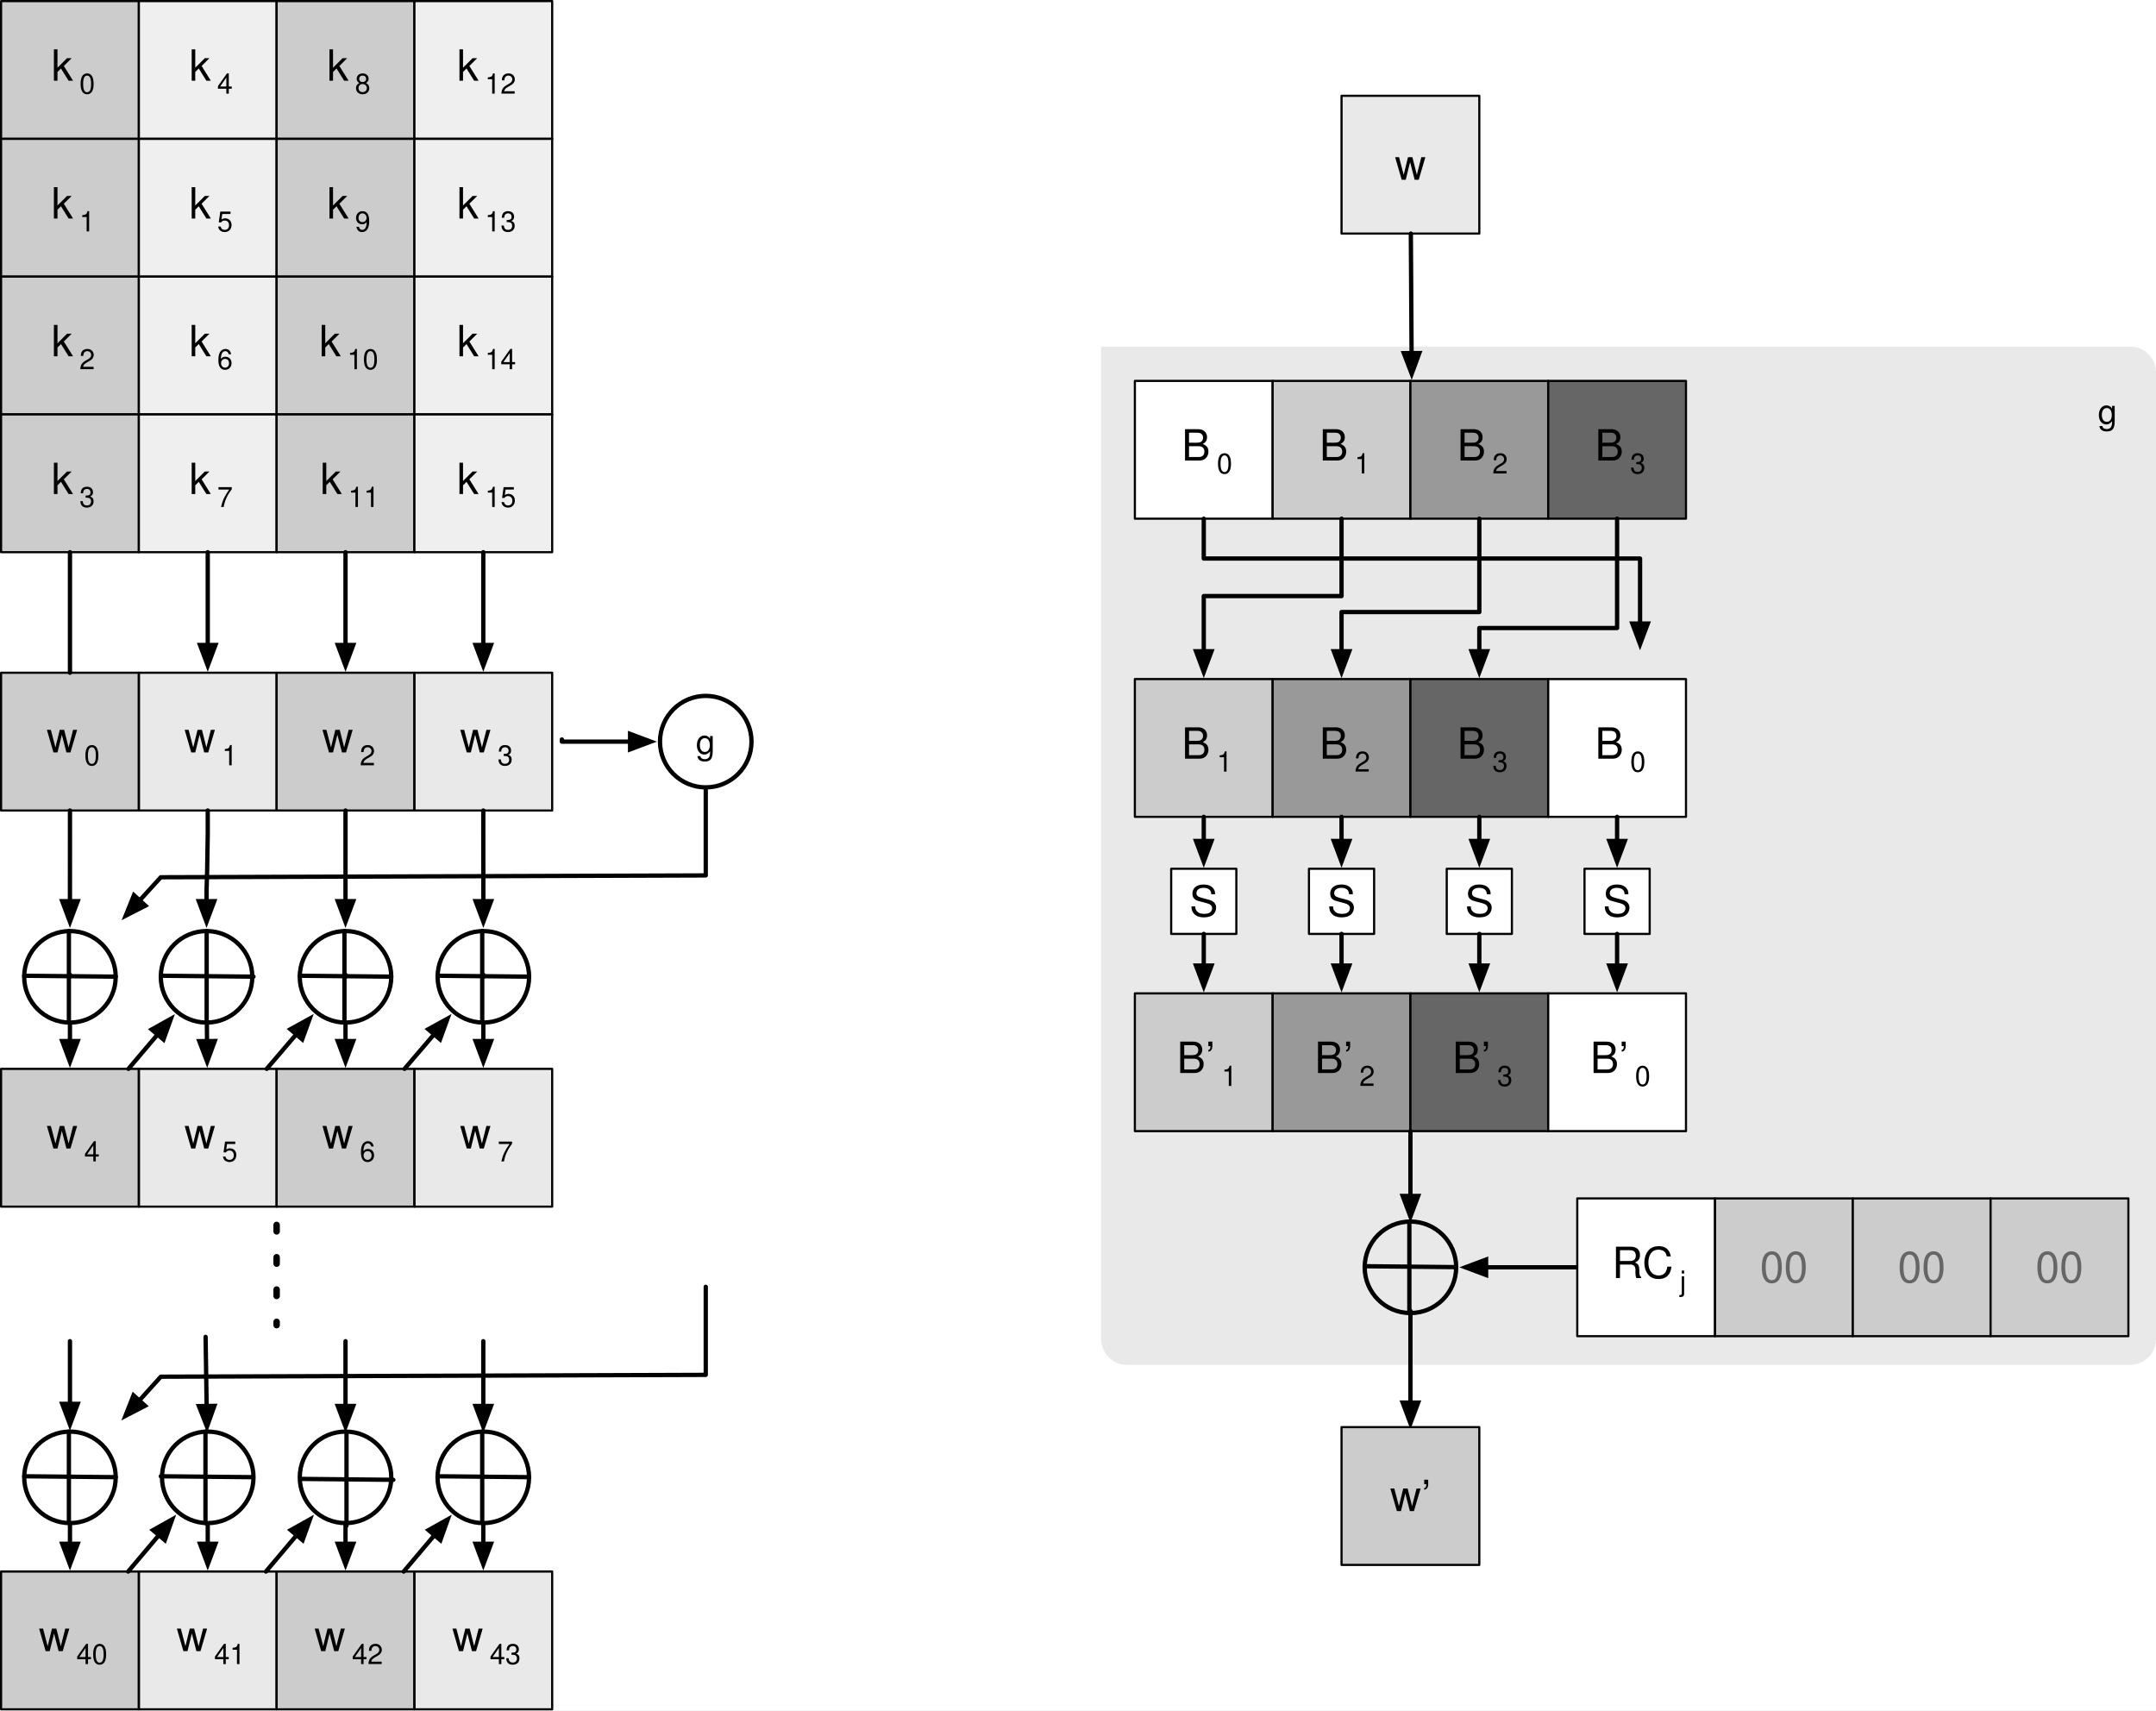
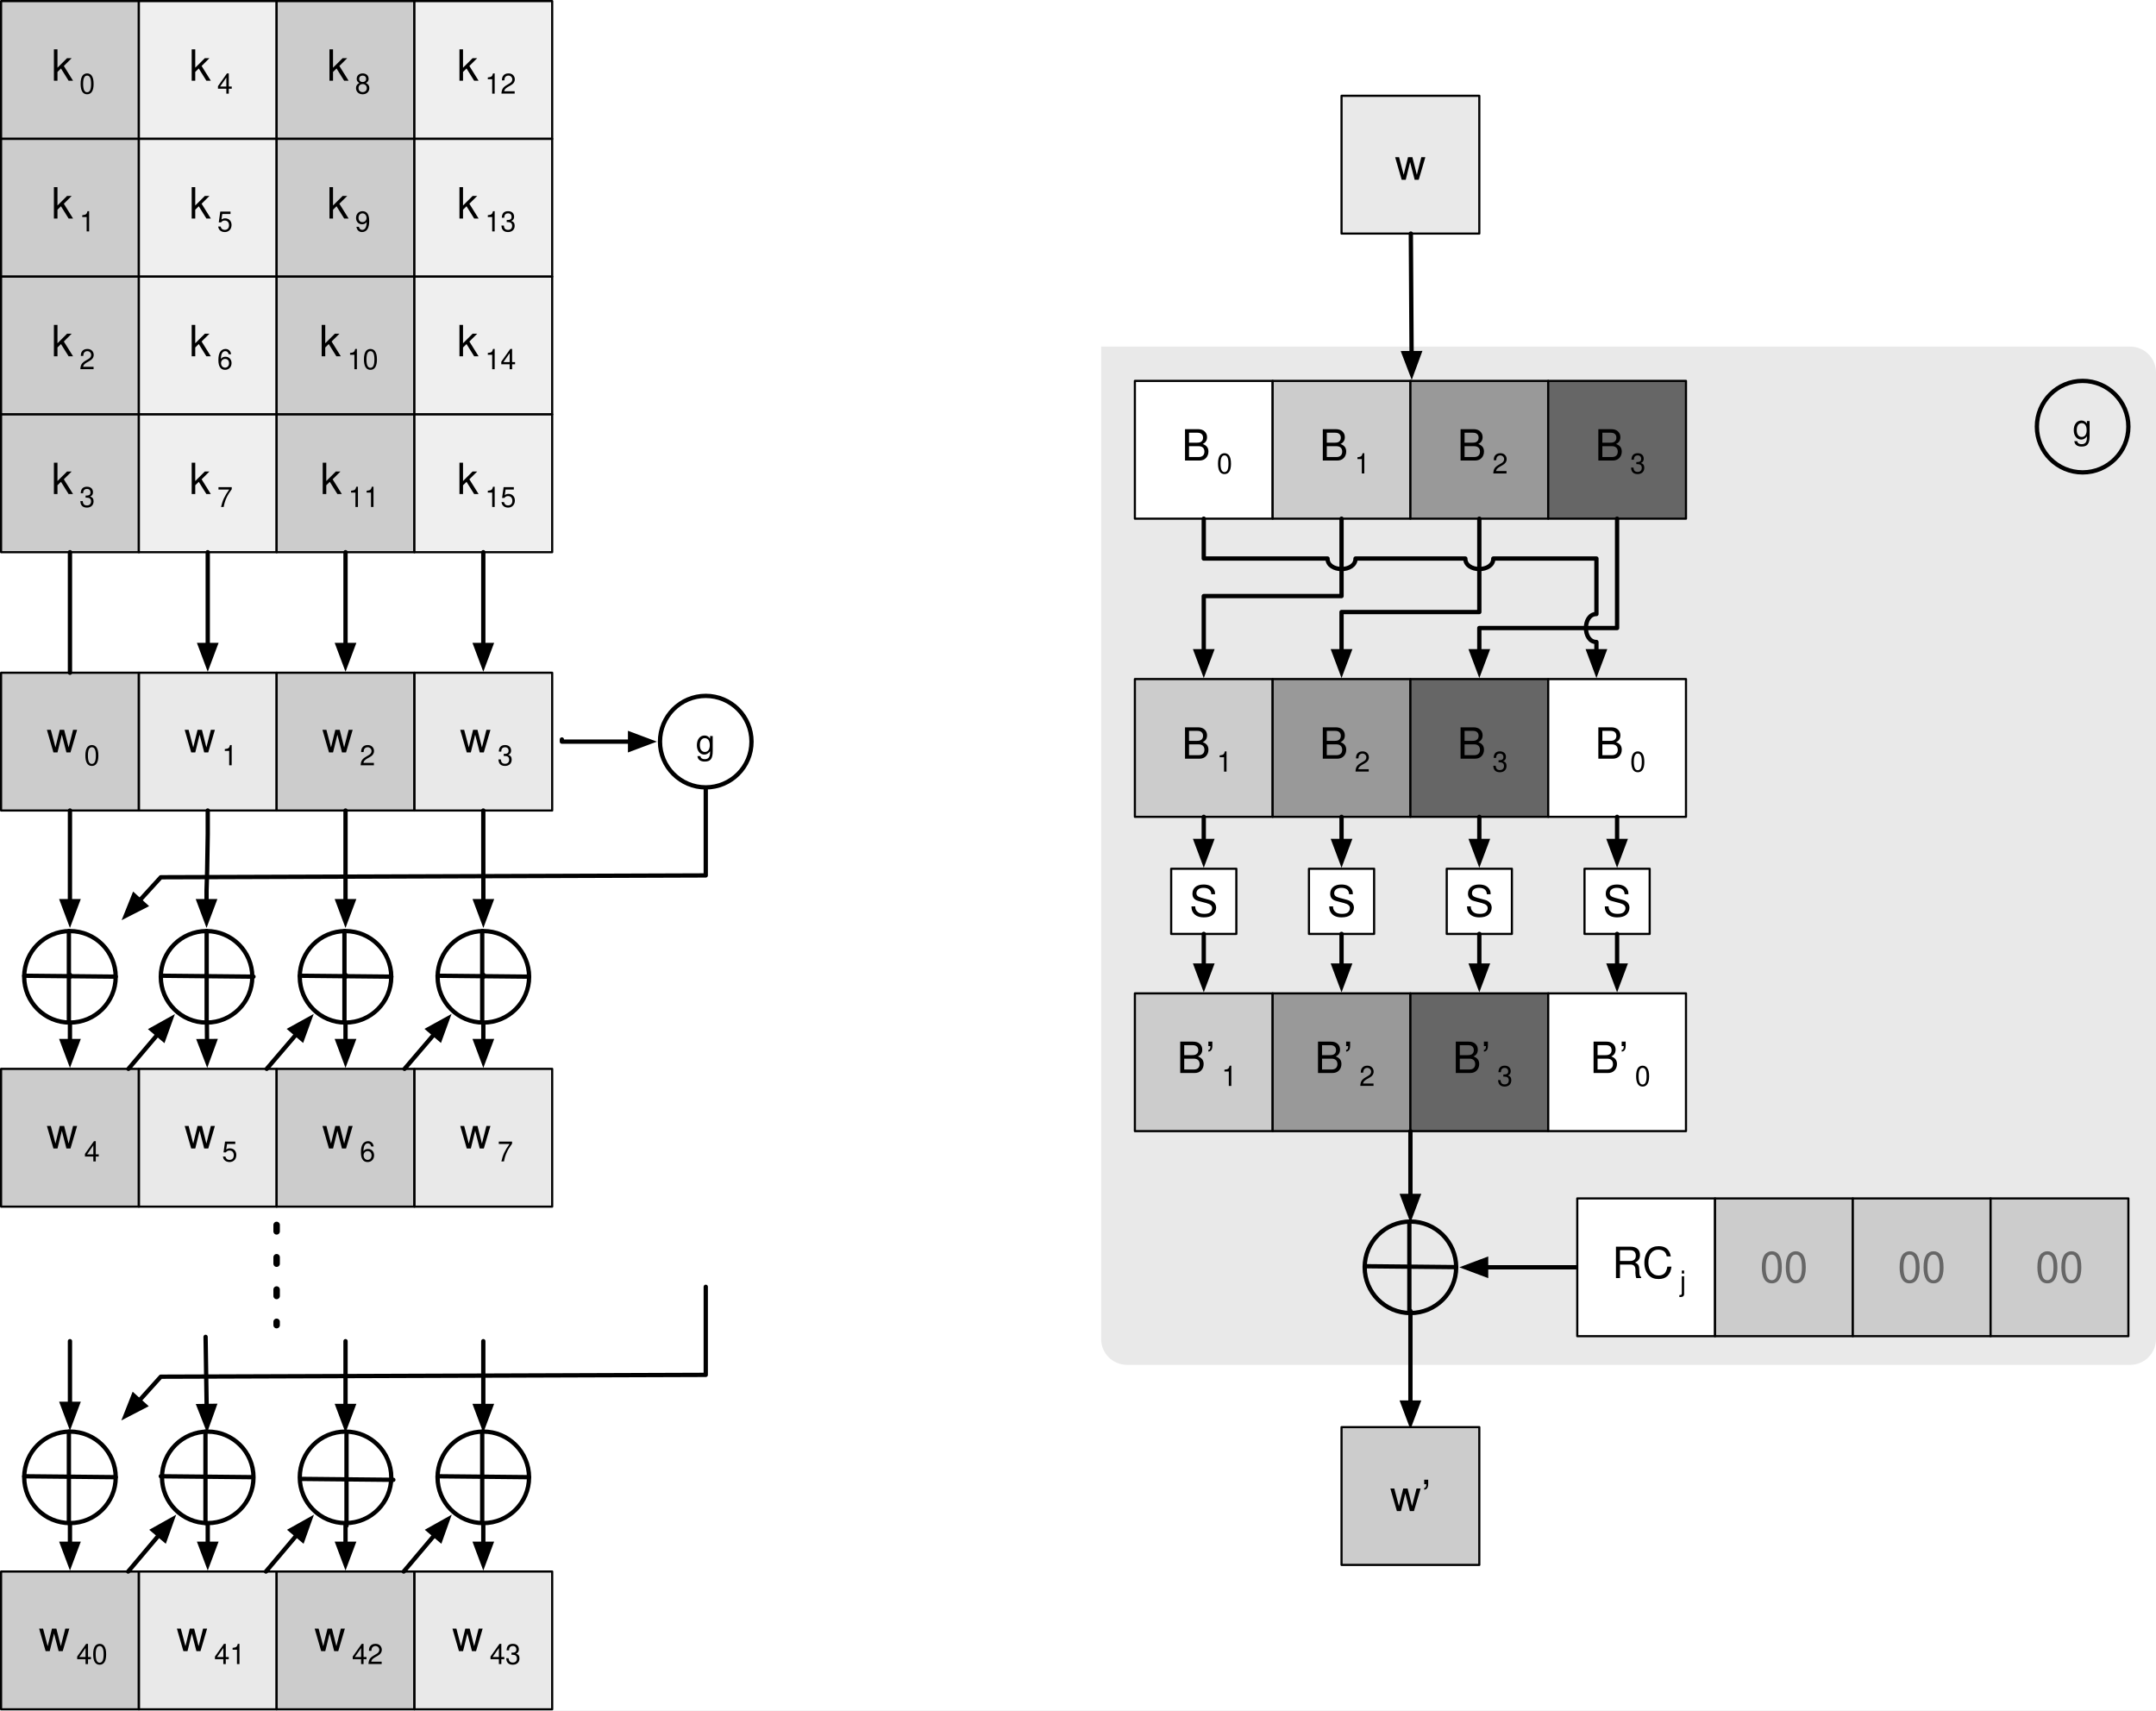
<svg xmlns="http://www.w3.org/2000/svg" version="1.1" viewBox="-22.5 892.5 1001.5 794.5" width="1001.5" height="794.5">
  <defs>
    <marker orient="auto" overflow="visible" markerUnits="strokeWidth" id="FilledArrow_Marker" stroke-linejoin="miter" stroke-miterlimit="10" viewBox="-1 -3 7 6" markerWidth="7" markerHeight="6" color="black">
      <g>
        <path d="M 4.8 0 L 0 -1.8 L 0 1.8 Z" fill="currentColor" stroke="currentColor" stroke-width="1" />
      </g>
    </marker>
  </defs>
  <g id="key_expansion" fill-opacity="1" stroke-opacity="1" fill="none" stroke-dasharray="none" stroke="none">
    <rect fill="white" x="-22.5" y="892.5" width="1001.5" height="794.5" />
    <g id="key_expansion_Layer_1">
      <g id="Graphic_1160">
        <path d="M 489 1053.5 L 967 1053.5 C 973.627 1053.5 979 1058.873 979 1065.5 L 979 1514.5 C 979 1521.127 973.627 1526.5 967 1526.5 L 501 1526.5 C 494.373 1526.5 489 1521.127 489 1514.5 Z" fill="#b4b4b4" fill-opacity=".299" />
      </g>
      <g id="Graphic_808">
        <rect x="-22" y="893" width="64" height="64" fill="#ccc" />
        <rect x="-22" y="893" width="64" height="64" stroke="black" stroke-linecap="round" stroke-linejoin="round" stroke-width="1" />
        <text transform="translate(-17 911)" fill="black">
          <tspan font-family="Helvetica" font-size="20" fill="black" x="18.385" y="19">k</tspan>
          <tspan font-family="Helvetica" font-size="13" fill="black" y="25">0</tspan>
        </text>
      </g>
      <g id="Graphic_881">
        <rect x="42" y="893" width="64" height="64" fill="#efefef" />
        <rect x="42" y="893" width="64" height="64" stroke="black" stroke-linecap="round" stroke-linejoin="round" stroke-width="1" />
        <text transform="translate(47 911)" fill="black">
          <tspan font-family="Helvetica" font-size="20" fill="black" x="18.385" y="19">k</tspan>
          <tspan font-family="Helvetica" font-size="13" fill="black" y="25">4</tspan>
        </text>
      </g>
      <g id="Graphic_882">
        <rect x="106" y="893" width="64" height="64" fill="#ccc" />
        <rect x="106" y="893" width="64" height="64" stroke="black" stroke-linecap="round" stroke-linejoin="round" stroke-width="1" />
        <text transform="translate(111 911)" fill="black">
          <tspan font-family="Helvetica" font-size="20" fill="black" x="18.385" y="19">k</tspan>
          <tspan font-family="Helvetica" font-size="13" fill="black" y="25">8</tspan>
        </text>
      </g>
      <g id="Graphic_883">
        <rect x="170" y="893" width="64" height="64" fill="#efefef" />
        <rect x="170" y="893" width="64" height="64" stroke="black" stroke-linecap="round" stroke-linejoin="round" stroke-width="1" />
        <text transform="translate(175 911)" fill="black">
          <tspan font-family="Helvetica" font-size="20" fill="black" x="14.77" y="19">k</tspan>
          <tspan font-family="Helvetica" font-size="13" fill="black" y="25">12</tspan>
        </text>
      </g>
      <g id="Graphic_887">
        <rect x="-22" y="957" width="64" height="64" fill="#ccc" />
        <rect x="-22" y="957" width="64" height="64" stroke="black" stroke-linecap="round" stroke-linejoin="round" stroke-width="1" />
        <text transform="translate(-17 975)" fill="black">
          <tspan font-family="Helvetica" font-size="20" fill="black" x="18.385" y="19">k</tspan>
          <tspan font-family="Helvetica" font-size="13" fill="black" y="25">1</tspan>
        </text>
      </g>
      <g id="Graphic_886">
        <rect x="42" y="957" width="64" height="64" fill="#efefef" />
        <rect x="42" y="957" width="64" height="64" stroke="black" stroke-linecap="round" stroke-linejoin="round" stroke-width="1" />
        <text transform="translate(47 975)" fill="black">
          <tspan font-family="Helvetica" font-size="20" fill="black" x="18.385" y="19">k</tspan>
          <tspan font-family="Helvetica" font-size="13" fill="black" y="25">5</tspan>
        </text>
      </g>
      <g id="Graphic_885">
        <rect x="106" y="957" width="64" height="64" fill="#ccc" />
        <rect x="106" y="957" width="64" height="64" stroke="black" stroke-linecap="round" stroke-linejoin="round" stroke-width="1" />
        <text transform="translate(111 975)" fill="black">
          <tspan font-family="Helvetica" font-size="20" fill="black" x="18.385" y="19">k</tspan>
          <tspan font-family="Helvetica" font-size="13" fill="black" y="25">9</tspan>
        </text>
      </g>
      <g id="Graphic_884">
        <rect x="170" y="957" width="64" height="64" fill="#efefef" />
        <rect x="170" y="957" width="64" height="64" stroke="black" stroke-linecap="round" stroke-linejoin="round" stroke-width="1" />
        <text transform="translate(175 975)" fill="black">
          <tspan font-family="Helvetica" font-size="20" fill="black" x="14.77" y="19">k</tspan>
          <tspan font-family="Helvetica" font-size="13" fill="black" y="25">13</tspan>
        </text>
      </g>
      <g id="Graphic_891">
        <rect x="-22" y="1021" width="64" height="64" fill="#ccc" />
        <rect x="-22" y="1021" width="64" height="64" stroke="black" stroke-linecap="round" stroke-linejoin="round" stroke-width="1" />
        <text transform="translate(-17 1039)" fill="black">
          <tspan font-family="Helvetica" font-size="20" fill="black" x="18.385" y="19">k</tspan>
          <tspan font-family="Helvetica" font-size="13" fill="black" y="25">2</tspan>
        </text>
      </g>
      <g id="Graphic_890">
        <rect x="42" y="1021" width="64" height="64" fill="#efefef" />
        <rect x="42" y="1021" width="64" height="64" stroke="black" stroke-linecap="round" stroke-linejoin="round" stroke-width="1" />
        <text transform="translate(47 1039)" fill="black">
          <tspan font-family="Helvetica" font-size="20" fill="black" x="18.385" y="19">k</tspan>
          <tspan font-family="Helvetica" font-size="13" fill="black" y="25">6</tspan>
        </text>
      </g>
      <g id="Graphic_889">
        <rect x="106" y="1021" width="64" height="64" fill="#ccc" />
        <rect x="106" y="1021" width="64" height="64" stroke="black" stroke-linecap="round" stroke-linejoin="round" stroke-width="1" />
        <text transform="translate(111 1039)" fill="black">
          <tspan font-family="Helvetica" font-size="20" fill="black" x="14.77" y="19">k</tspan>
          <tspan font-family="Helvetica" font-size="13" fill="black" y="25">10</tspan>
        </text>
      </g>
      <g id="Graphic_888">
        <rect x="170" y="1021" width="64" height="64" fill="#efefef" />
        <rect x="170" y="1021" width="64" height="64" stroke="black" stroke-linecap="round" stroke-linejoin="round" stroke-width="1" />
        <text transform="translate(175 1039)" fill="black">
          <tspan font-family="Helvetica" font-size="20" fill="black" x="14.77" y="19">k</tspan>
          <tspan font-family="Helvetica" font-size="13" fill="black" y="25">14</tspan>
        </text>
      </g>
      <g id="Graphic_895">
        <rect x="-22" y="1085" width="64" height="64" fill="#ccc" />
        <rect x="-22" y="1085" width="64" height="64" stroke="black" stroke-linecap="round" stroke-linejoin="round" stroke-width="1" />
        <text transform="translate(-17 1103)" fill="black">
          <tspan font-family="Helvetica" font-size="20" fill="black" x="18.385" y="19">k</tspan>
          <tspan font-family="Helvetica" font-size="13" fill="black" y="25">3</tspan>
        </text>
      </g>
      <g id="Graphic_894">
        <rect x="42" y="1085" width="64" height="64" fill="#efefef" />
        <rect x="42" y="1085" width="64" height="64" stroke="black" stroke-linecap="round" stroke-linejoin="round" stroke-width="1" />
        <text transform="translate(47 1103)" fill="black">
          <tspan font-family="Helvetica" font-size="20" fill="black" x="18.385" y="19">k</tspan>
          <tspan font-family="Helvetica" font-size="13" fill="black" y="25">7</tspan>
        </text>
      </g>
      <g id="Graphic_893">
        <rect x="106" y="1085" width="64" height="64" fill="#ccc" />
        <rect x="106" y="1085" width="64" height="64" stroke="black" stroke-linecap="round" stroke-linejoin="round" stroke-width="1" />
        <text transform="translate(111 1103)" fill="black">
          <tspan font-family="Helvetica" font-size="20" fill="black" x="15.249" y="19">k</tspan>
          <tspan font-family="Helvetica" font-size="13" fill="black" y="25">11</tspan>
        </text>
      </g>
      <g id="Graphic_892">
        <rect x="170" y="1085" width="64" height="64" fill="#efefef" />
        <rect x="170" y="1085" width="64" height="64" stroke="black" stroke-linecap="round" stroke-linejoin="round" stroke-width="1" />
        <text transform="translate(175 1103)" fill="black">
          <tspan font-family="Helvetica" font-size="20" fill="black" x="14.77" y="19">k</tspan>
          <tspan font-family="Helvetica" font-size="13" fill="black" y="25">15</tspan>
        </text>
      </g>
      <g id="Graphic_1001">
        <rect x="-22" y="1205" width="64" height="64" fill="#ccc" />
        <rect x="-22" y="1205" width="64" height="64" stroke="black" stroke-linecap="round" stroke-linejoin="round" stroke-width="1" />
        <text transform="translate(-17 1223)" fill="black">
          <tspan font-family="Helvetica" font-size="20" fill="black" x="16.163" y="19">w</tspan>
          <tspan font-family="Helvetica" font-size="13" fill="black" y="25">0</tspan>
        </text>
      </g>
      <g id="Graphic_1000">
        <rect x="42" y="1205" width="64" height="64" fill="#b4b4b4" fill-opacity=".299" />
        <rect x="42" y="1205" width="64" height="64" stroke="black" stroke-linecap="round" stroke-linejoin="round" stroke-width="1" />
        <text transform="translate(47 1223)" fill="black">
          <tspan font-family="Helvetica" font-size="20" fill="black" x="16.163" y="19">w</tspan>
          <tspan font-family="Helvetica" font-size="13" fill="black" y="25">1</tspan>
        </text>
      </g>
      <g id="Graphic_999">
        <rect x="106" y="1205" width="64" height="64" fill="#ccc" />
        <rect x="106" y="1205" width="64" height="64" stroke="black" stroke-linecap="round" stroke-linejoin="round" stroke-width="1" />
        <text transform="translate(111 1223)" fill="black">
          <tspan font-family="Helvetica" font-size="20" fill="black" x="16.163" y="19">w</tspan>
          <tspan font-family="Helvetica" font-size="13" fill="black" y="25">2</tspan>
        </text>
      </g>
      <g id="Graphic_998">
        <rect x="170" y="1205" width="64" height="64" fill="#b4b4b4" fill-opacity=".299" />
        <rect x="170" y="1205" width="64" height="64" stroke="black" stroke-linecap="round" stroke-linejoin="round" stroke-width="1" />
        <text transform="translate(175 1223)" fill="black">
          <tspan font-family="Helvetica" font-size="20" fill="black" x="16.163" y="19">w</tspan>
          <tspan font-family="Helvetica" font-size="13" fill="black" y="25">3</tspan>
        </text>
      </g>
      <g id="Graphic_1005">
        <rect x="-22" y="1389" width="64" height="64" fill="#ccc" />
        <rect x="-22" y="1389" width="64" height="64" stroke="black" stroke-linecap="round" stroke-linejoin="round" stroke-width="1" />
        <text transform="translate(-17 1407)" fill="black">
          <tspan font-family="Helvetica" font-size="20" fill="black" x="16.163" y="19">w</tspan>
          <tspan font-family="Helvetica" font-size="13" fill="black" y="25">4</tspan>
        </text>
      </g>
      <g id="Graphic_1004">
        <rect x="42" y="1389" width="64" height="64" fill="#b4b4b4" fill-opacity=".299" />
        <rect x="42" y="1389" width="64" height="64" stroke="black" stroke-linecap="round" stroke-linejoin="round" stroke-width="1" />
        <text transform="translate(47 1407)" fill="black">
          <tspan font-family="Helvetica" font-size="20" fill="black" x="16.163" y="19">w</tspan>
          <tspan font-family="Helvetica" font-size="13" fill="black" y="25">5</tspan>
        </text>
      </g>
      <g id="Graphic_1003">
        <rect x="106" y="1389" width="64" height="64" fill="#ccc" />
        <rect x="106" y="1389" width="64" height="64" stroke="black" stroke-linecap="round" stroke-linejoin="round" stroke-width="1" />
        <text transform="translate(111 1407)" fill="black">
          <tspan font-family="Helvetica" font-size="20" fill="black" x="16.163" y="19">w</tspan>
          <tspan font-family="Helvetica" font-size="13" fill="black" y="25">6</tspan>
        </text>
      </g>
      <g id="Graphic_1002">
        <rect x="170" y="1389" width="64" height="64" fill="#b4b4b4" fill-opacity=".299" />
        <rect x="170" y="1389" width="64" height="64" stroke="black" stroke-linecap="round" stroke-linejoin="round" stroke-width="1" />
        <text transform="translate(175 1407)" fill="black">
          <tspan font-family="Helvetica" font-size="20" fill="black" x="16.163" y="19">w</tspan>
          <tspan font-family="Helvetica" font-size="13" fill="black" y="25">7</tspan>
        </text>
      </g>
      <g id="Graphic_1009">
        <rect x="-22" y="1622.5" width="64" height="64" fill="#ccc" />
        <rect x="-22" y="1622.5" width="64" height="64" stroke="black" stroke-linecap="round" stroke-linejoin="round" stroke-width="1" />
        <text transform="translate(-17 1640.5)" fill="black">
          <tspan font-family="Helvetica" font-size="20" fill="black" x="12.548" y="19">w</tspan>
          <tspan font-family="Helvetica" font-size="13" fill="black" y="25">40</tspan>
        </text>
      </g>
      <g id="Graphic_1008">
        <rect x="42" y="1622.5" width="64" height="64" fill="#b4b4b4" fill-opacity=".299" />
        <rect x="42" y="1622.5" width="64" height="64" stroke="black" stroke-linecap="round" stroke-linejoin="round" stroke-width="1" />
        <text transform="translate(47 1640.5)" fill="black">
          <tspan font-family="Helvetica" font-size="20" fill="black" x="12.548" y="19">w</tspan>
          <tspan font-family="Helvetica" font-size="13" fill="black" y="25">41</tspan>
        </text>
      </g>
      <g id="Graphic_1007">
        <rect x="106" y="1622.5" width="64" height="64" fill="#ccc" />
        <rect x="106" y="1622.5" width="64" height="64" stroke="black" stroke-linecap="round" stroke-linejoin="round" stroke-width="1" />
        <text transform="translate(111 1640.5)" fill="black">
          <tspan font-family="Helvetica" font-size="20" fill="black" x="12.548" y="19">w</tspan>
          <tspan font-family="Helvetica" font-size="13" fill="black" y="25">42</tspan>
        </text>
      </g>
      <g id="Graphic_1006">
        <rect x="170" y="1622.5" width="64" height="64" fill="#b4b4b4" fill-opacity=".299" />
        <rect x="170" y="1622.5" width="64" height="64" stroke="black" stroke-linecap="round" stroke-linejoin="round" stroke-width="1" />
        <text transform="translate(175 1640.5)" fill="black">
          <tspan font-family="Helvetica" font-size="20" fill="black" x="12.548" y="19">w</tspan>
          <tspan font-family="Helvetica" font-size="13" fill="black" y="25">43</tspan>
        </text>
      </g>
      <g id="Graphic_1010">
        <circle cx="9.989" cy="1346.25" r="21.25" stroke="black" stroke-linecap="round" stroke-linejoin="round" stroke-width="2" />
      </g>
      <g id="Line_1015">
        <path d="M 9.989 1346.25 L 9.989 1345.3 L 9.989 1346.25" stroke="black" stroke-linecap="round" stroke-linejoin="round" stroke-width="2" />
      </g>
      <g id="Graphic_1018">
        <circle cx="73.443" cy="1346.25" r="21.25" stroke="black" stroke-linecap="round" stroke-linejoin="round" stroke-width="2" />
      </g>
      <g id="Line_1016">
        <path d="M 73.443 1346.25 L 73.443 1345.3 L 73.443 1346.25" stroke="black" stroke-linecap="round" stroke-linejoin="round" stroke-width="2" />
      </g>
      <g id="Graphic_1021">
        <circle cx="137.994" cy="1346.25" r="21.25" stroke="black" stroke-linecap="round" stroke-linejoin="round" stroke-width="2" />
      </g>
      <g id="Line_1019">
        <path d="M 137.994 1346.25 L 137.994 1345.3 L 137.994 1346.25" stroke="black" stroke-linecap="round" stroke-linejoin="round" stroke-width="2" />
      </g>
      <g id="Graphic_1024">
        <circle cx="202.027" cy="1346.25" r="21.25" stroke="black" stroke-linecap="round" stroke-linejoin="round" stroke-width="2" />
      </g>
      <g id="Line_1022">
        <path d="M 202.027 1346.25 L 202.027 1345.3 L 202.027 1346.25" stroke="black" stroke-linecap="round" stroke-linejoin="round" stroke-width="2" />
      </g>
      <g id="Graphic_1036">
        <circle cx="10" cy="1578.75" r="21.25" stroke="black" stroke-linecap="round" stroke-linejoin="round" stroke-width="2" />
      </g>
      <g id="Graphic_1041">
        <circle cx="305.335" cy="1237" r="21.25" stroke="black" stroke-linecap="round" stroke-linejoin="round" stroke-width="2" />
        <text transform="translate(293.3347 1227.776)" fill="black">
          <tspan font-family="Helvetica Neue" font-size="16" fill="black" x="7.408" y="15">g</tspan>
        </text>
      </g>
      <g id="Line_1042">
        <line x1="10" y1="1149" x2="10" y2="1205" stroke="black" stroke-linecap="round" stroke-linejoin="round" stroke-width="2" />
      </g>
      <g id="Line_1043">
        <line x1="74" y1="1149" x2="74" y2="1192.1" marker-end="url(#FilledArrow_Marker)" stroke="black" stroke-linecap="round" stroke-linejoin="round" stroke-width="2" />
      </g>
      <g id="Line_1044">
        <line x1="138" y1="1149" x2="138" y2="1192.1" marker-end="url(#FilledArrow_Marker)" stroke="black" stroke-linecap="round" stroke-linejoin="round" stroke-width="2" />
      </g>
      <g id="Line_1045">
        <line x1="202" y1="1149" x2="202" y2="1192.1" marker-end="url(#FilledArrow_Marker)" stroke="black" stroke-linecap="round" stroke-linejoin="round" stroke-width="2" />
      </g>
      <g id="Line_1046">
        <path d="M 238.5 1236 L 238.5 1237 L 270.185 1237" marker-end="url(#FilledArrow_Marker)" stroke="black" stroke-linecap="round" stroke-linejoin="round" stroke-width="2" />
      </g>
      <g id="Line_1047">
        <path d="M 305.335 1259.25 L 305.335 1299.152 L 208.517 1299.477 L 144.496 1299.691 L 80.132 1299.907 L 52.2 1300 L 42.38 1310.759" marker-end="url(#FilledArrow_Marker)" stroke="black" stroke-linecap="round" stroke-linejoin="round" stroke-width="2" />
      </g>
      <g id="Line_1048">
        <path d="M 10 1269 L 10 1280 L 9.994 1297 L 9.989 1306.1 L 9.989 1311.1" marker-end="url(#FilledArrow_Marker)" stroke="black" stroke-linecap="round" stroke-linejoin="round" stroke-width="2" />
      </g>
      <g id="Line_1049">
        <path d="M 74 1269 L 74 1280 L 73.722 1297 L 73.443 1306.1 L 73.443 1311.1" marker-end="url(#FilledArrow_Marker)" stroke="black" stroke-linecap="round" stroke-linejoin="round" stroke-width="2" />
      </g>
      <g id="Line_1050">
        <path d="M 138 1269 L 138 1280 L 137.997 1297 L 137.994 1306.1 L 137.994 1311.1" marker-end="url(#FilledArrow_Marker)" stroke="black" stroke-linecap="round" stroke-linejoin="round" stroke-width="2" />
      </g>
      <g id="Line_1051">
        <path d="M 202 1269 L 202 1280 L 202.013 1297 L 202.027 1306.1 L 202.027 1311.1" marker-end="url(#FilledArrow_Marker)" stroke="black" stroke-linecap="round" stroke-linejoin="round" stroke-width="2" />
      </g>
      <g id="Line_1052">
        <line x1="9.992" y1="1368.5" x2="9.993" y2="1376.1" marker-end="url(#FilledArrow_Marker)" stroke="black" stroke-linecap="round" stroke-linejoin="round" stroke-width="2" />
      </g>
      <g id="Line_1053">
        <line x1="73.609" y1="1368.499" x2="73.666" y2="1376.1" marker-end="url(#FilledArrow_Marker)" stroke="black" stroke-linecap="round" stroke-linejoin="round" stroke-width="2" />
      </g>
      <g id="Line_1054">
        <line x1="137.996" y1="1368.5" x2="137.996" y2="1376.1" marker-end="url(#FilledArrow_Marker)" stroke="black" stroke-linecap="round" stroke-linejoin="round" stroke-width="2" />
      </g>
      <g id="Line_1055">
        <line x1="202.019" y1="1368.5" x2="202.016" y2="1376.1" marker-end="url(#FilledArrow_Marker)" stroke="black" stroke-linecap="round" stroke-linejoin="round" stroke-width="2" />
      </g>
      <g id="Line_1057">
        <line x1="37.16" y1="1389" x2="50.697" y2="1373.05" marker-end="url(#FilledArrow_Marker)" stroke="black" stroke-linecap="round" stroke-linejoin="round" stroke-width="2" />
      </g>
      <g id="Line_1059">
        <line x1="101.395" y1="1389" x2="115.134" y2="1372.952" marker-end="url(#FilledArrow_Marker)" stroke="black" stroke-linecap="round" stroke-linejoin="round" stroke-width="2" />
      </g>
      <g id="Line_1060">
        <line x1="165.409" y1="1389" x2="179.16" y2="1372.947" marker-end="url(#FilledArrow_Marker)" stroke="black" stroke-linecap="round" stroke-linejoin="round" stroke-width="2" />
      </g>
      <g id="Graphic_1062">
        <circle cx="74" cy="1578.75" r="21.25" stroke="black" stroke-linecap="round" stroke-linejoin="round" stroke-width="2" />
      </g>
      <g id="Graphic_1063">
        <circle cx="138" cy="1578.75" r="21.25" stroke="black" stroke-linecap="round" stroke-linejoin="round" stroke-width="2" />
      </g>
      <g id="Graphic_1064">
        <circle cx="202" cy="1578.75" r="21.25" stroke="black" stroke-linecap="round" stroke-linejoin="round" stroke-width="2" />
      </g>
      <g id="Line_1065">
        <line x1="10" y1="1601" x2="10" y2="1609.6" marker-end="url(#FilledArrow_Marker)" stroke="black" stroke-linecap="round" stroke-linejoin="round" stroke-width="2" />
      </g>
      <g id="Line_1066">
        <line x1="74" y1="1601" x2="74" y2="1609.6" marker-end="url(#FilledArrow_Marker)" stroke="black" stroke-linecap="round" stroke-linejoin="round" stroke-width="2" />
      </g>
      <g id="Line_1067">
        <line x1="138" y1="1601" x2="138" y2="1609.6" marker-end="url(#FilledArrow_Marker)" stroke="black" stroke-linecap="round" stroke-linejoin="round" stroke-width="2" />
      </g>
      <g id="Line_1068">
        <line x1="202" y1="1601" x2="202" y2="1609.6" marker-end="url(#FilledArrow_Marker)" stroke="black" stroke-linecap="round" stroke-linejoin="round" stroke-width="2" />
      </g>
      <g id="Line_1069">
        <line x1="37.036" y1="1622.5" x2="51.314" y2="1605.601" marker-end="url(#FilledArrow_Marker)" stroke="black" stroke-linecap="round" stroke-linejoin="round" stroke-width="2" />
      </g>
      <g id="Line_1070">
        <line x1="101.036" y1="1622.5" x2="115.314" y2="1605.601" marker-end="url(#FilledArrow_Marker)" stroke="black" stroke-linecap="round" stroke-linejoin="round" stroke-width="2" />
      </g>
      <g id="Line_1071">
        <line x1="165.036" y1="1622.5" x2="179.314" y2="1605.601" marker-end="url(#FilledArrow_Marker)" stroke="black" stroke-linecap="round" stroke-linejoin="round" stroke-width="2" />
      </g>
      <g id="Line_1075">
        <line x1="180.75" y1="1578.25" x2="223.25" y2="1578.671" stroke="black" stroke-linecap="round" stroke-linejoin="round" stroke-width="2" />
      </g>
      <g id="Line_1076">
        <line x1="201.5" y1="1557.5" x2="201.5" y2="1600" stroke="black" stroke-linecap="round" stroke-linejoin="round" stroke-width="2" />
      </g>
      <g id="Group_1078">
        <g id="Line_1080">
          <line x1="52.193" y1="1578.25" x2="94.693" y2="1578.671" stroke="black" stroke-linecap="round" stroke-linejoin="round" stroke-width="2" />
        </g>
        <g id="Line_1079">
          <line x1="72.943" y1="1557.5" x2="72.943" y2="1600" stroke="black" stroke-linecap="round" stroke-linejoin="round" stroke-width="2" />
        </g>
      </g>
      <g id="Group_1081">
        <g id="Line_1083">
          <line x1="117.71" y1="1579.481" x2="160.21" y2="1579.902" stroke="black" stroke-linecap="round" stroke-linejoin="round" stroke-width="2" />
        </g>
        <g id="Line_1082">
          <line x1="138.46" y1="1558.731" x2="138.46" y2="1601.231" stroke="black" stroke-linecap="round" stroke-linejoin="round" stroke-width="2" />
        </g>
      </g>
      <g id="Group_1084">
        <g id="Line_1086">
          <line x1="-11.25" y1="1578.25" x2="31.25" y2="1578.671" stroke="black" stroke-linecap="round" stroke-linejoin="round" stroke-width="2" />
        </g>
        <g id="Line_1085">
          <line x1="9.5" y1="1557.5" x2="9.5" y2="1600" stroke="black" stroke-linecap="round" stroke-linejoin="round" stroke-width="2" />
        </g>
      </g>
      <g id="Group_1087">
        <g id="Line_1089">
          <line x1="-11.25" y1="1345.75" x2="31.25" y2="1346.171" stroke="black" stroke-linecap="round" stroke-linejoin="round" stroke-width="2" />
        </g>
        <g id="Line_1088">
          <line x1="9.5" y1="1325" x2="9.5" y2="1367.5" stroke="black" stroke-linecap="round" stroke-linejoin="round" stroke-width="2" />
        </g>
      </g>
      <g id="Group_1090">
        <g id="Line_1092">
          <line x1="52.75" y1="1345.75" x2="95.25" y2="1346.171" stroke="black" stroke-linecap="round" stroke-linejoin="round" stroke-width="2" />
        </g>
        <g id="Line_1091">
          <line x1="73.5" y1="1325" x2="73.5" y2="1367.5" stroke="black" stroke-linecap="round" stroke-linejoin="round" stroke-width="2" />
        </g>
      </g>
      <g id="Group_1093">
        <g id="Line_1095">
          <line x1="116.75" y1="1345.75" x2="159.25" y2="1346.171" stroke="black" stroke-linecap="round" stroke-linejoin="round" stroke-width="2" />
        </g>
        <g id="Line_1094">
          <line x1="137.5" y1="1325" x2="137.5" y2="1367.5" stroke="black" stroke-linecap="round" stroke-linejoin="round" stroke-width="2" />
        </g>
      </g>
      <g id="Group_1096">
        <g id="Line_1098">
          <line x1="180.75" y1="1345.75" x2="223.25" y2="1346.171" stroke="black" stroke-linecap="round" stroke-linejoin="round" stroke-width="2" />
        </g>
        <g id="Line_1097">
          <line x1="201.5" y1="1325" x2="201.5" y2="1367.5" stroke="black" stroke-linecap="round" stroke-linejoin="round" stroke-width="2" />
        </g>
      </g>
      <g id="Graphic_1100" />
      <g id="Line_1099">
        <path d="M 305.335 1490.25 L 305.335 1531.152 L 208.5 1531.477 L 144.5 1531.691 L 79.782 1531.908 L 52.2 1532 L 42.197 1543.082" marker-end="url(#FilledArrow_Marker)" stroke="black" stroke-linecap="round" stroke-linejoin="round" stroke-width="2" />
      </g>
      <g id="Line_1101">
        <line x1="10" y1="1515.5" x2="10" y2="1544.6" marker-end="url(#FilledArrow_Marker)" stroke="black" stroke-linecap="round" stroke-linejoin="round" stroke-width="2" />
      </g>
      <g id="Line_1102">
        <line x1="73" y1="1513.5" x2="73.492" y2="1545.604" marker-end="url(#FilledArrow_Marker)" stroke="black" stroke-linecap="round" stroke-linejoin="round" stroke-width="2" />
      </g>
      <g id="Line_1103">
        <line x1="138" y1="1515.5" x2="138" y2="1545.6" marker-end="url(#FilledArrow_Marker)" stroke="black" stroke-linecap="round" stroke-linejoin="round" stroke-width="2" />
      </g>
      <g id="Line_1104">
        <line x1="202" y1="1515.5" x2="202" y2="1545.6" marker-end="url(#FilledArrow_Marker)" stroke="black" stroke-linecap="round" stroke-linejoin="round" stroke-width="2" />
      </g>
      <g id="Line_1105">
        <line x1="106" y1="1461.5" x2="106" y2="1508.051" stroke="black" stroke-linecap="round" stroke-linejoin="round" stroke-dasharray="3.0,12.0" stroke-width="3" />
      </g>
      <g id="Graphic_1121">
        <rect x="504.669" y="1069.432" width="64" height="64" fill="white" />
        <rect x="504.669" y="1069.432" width="64" height="64" stroke="black" stroke-linecap="round" stroke-linejoin="round" stroke-width="1" />
        <text transform="translate(509.6694 1087.432)" fill="black">
          <tspan font-family="Helvetica" font-size="20" fill="black" x="16.715" y="19">B</tspan>
          <tspan font-family="Helvetica" font-size="13" fill="black" y="25">0</tspan>
        </text>
      </g>
      <g id="Graphic_1120">
        <rect x="568.669" y="1069.432" width="64" height="64" fill="#ccc" />
        <rect x="568.669" y="1069.432" width="64" height="64" stroke="black" stroke-linecap="round" stroke-linejoin="round" stroke-width="1" />
        <text transform="translate(573.6694 1087.432)" fill="black">
          <tspan font-family="Helvetica" font-size="20" fill="black" x="16.715" y="19">B</tspan>
          <tspan font-family="Helvetica" font-size="13" fill="black" y="25">1</tspan>
        </text>
      </g>
      <g id="Graphic_1119">
        <rect x="632.669" y="1069.432" width="64" height="64" fill="#999" />
        <rect x="632.669" y="1069.432" width="64" height="64" stroke="black" stroke-linecap="round" stroke-linejoin="round" stroke-width="1" />
        <text transform="translate(637.6694 1087.432)" fill="black">
          <tspan font-family="Helvetica" font-size="20" fill="black" x="16.715" y="19">B</tspan>
          <tspan font-family="Helvetica" font-size="13" fill="black" y="25">2</tspan>
        </text>
      </g>
      <g id="Graphic_1118">
        <rect x="696.669" y="1069.432" width="64" height="64" fill="#666" />
        <rect x="696.669" y="1069.432" width="64" height="64" stroke="black" stroke-linecap="round" stroke-linejoin="round" stroke-width="1" />
        <text transform="translate(701.6694 1087.432)" fill="black">
          <tspan font-family="Helvetica" font-size="20" fill="black" x="16.715" y="19">B</tspan>
          <tspan font-family="Helvetica" font-size="13" fill="black" y="25">3</tspan>
        </text>
      </g>
      <g id="Graphic_1117">
        <rect x="504.669" y="1207.932" width="64" height="64" fill="#ccc" />
        <rect x="504.669" y="1207.932" width="64" height="64" stroke="black" stroke-linecap="round" stroke-linejoin="round" stroke-width="1" />
        <text transform="translate(509.6694 1225.932)" fill="black">
          <tspan font-family="Helvetica" font-size="20" fill="black" x="16.715" y="19">B</tspan>
          <tspan font-family="Helvetica" font-size="13" fill="black" y="25">1</tspan>
        </text>
      </g>
      <g id="Graphic_1116">
        <rect x="568.669" y="1207.932" width="64" height="64" fill="#999" />
        <rect x="568.669" y="1207.932" width="64" height="64" stroke="black" stroke-linecap="round" stroke-linejoin="round" stroke-width="1" />
        <text transform="translate(573.6694 1225.932)" fill="black">
          <tspan font-family="Helvetica" font-size="20" fill="black" x="16.715" y="19">B</tspan>
          <tspan font-family="Helvetica" font-size="13" fill="black" y="25">2</tspan>
        </text>
      </g>
      <g id="Graphic_1115">
        <rect x="632.669" y="1207.932" width="64" height="64" fill="#666" />
        <rect x="632.669" y="1207.932" width="64" height="64" stroke="black" stroke-linecap="round" stroke-linejoin="round" stroke-width="1" />
        <text transform="translate(637.6694 1225.932)" fill="black">
          <tspan font-family="Helvetica" font-size="20" fill="black" x="16.715" y="19">B</tspan>
          <tspan font-family="Helvetica" font-size="13" fill="black" y="25">3</tspan>
        </text>
      </g>
      <g id="Graphic_1114">
        <rect x="696.669" y="1207.932" width="64" height="64" fill="white" />
        <rect x="696.669" y="1207.932" width="64" height="64" stroke="black" stroke-linecap="round" stroke-linejoin="round" stroke-width="1" />
        <text transform="translate(701.6694 1225.932)" fill="black">
          <tspan font-family="Helvetica" font-size="20" fill="black" x="16.715" y="19">B</tspan>
          <tspan font-family="Helvetica" font-size="13" fill="black" y="25">0</tspan>
        </text>
      </g>
      <g id="Graphic_1122">
        <rect x="600.669" y="937" width="64" height="64" fill="#b4b4b4" fill-opacity=".299" />
        <rect x="600.669" y="937" width="64" height="64" stroke="black" stroke-linecap="round" stroke-linejoin="round" stroke-width="1" />
        <text transform="translate(605.6694 957)" fill="black">
          <tspan font-family="Helvetica" font-size="20" fill="black" x="19.778" y="19">w</tspan>
        </text>
      </g>
      <g id="Graphic_1127">
        <rect x="504.669" y="1353.932" width="64" height="64" fill="#ccc" />
        <rect x="504.669" y="1353.932" width="64" height="64" stroke="black" stroke-linecap="round" stroke-linejoin="round" stroke-width="1" />
        <text transform="translate(509.6694 1371.932)" fill="black">
          <tspan font-family="Helvetica" font-size="20" fill="black" x="14.493" y="19">B’</tspan>
          <tspan font-family="Helvetica" font-size="13" fill="black" y="25">1</tspan>
        </text>
      </g>
      <g id="Graphic_1126">
        <rect x="568.669" y="1353.932" width="64" height="64" fill="#999" />
        <rect x="568.669" y="1353.932" width="64" height="64" stroke="black" stroke-linecap="round" stroke-linejoin="round" stroke-width="1" />
        <text transform="translate(573.6694 1371.932)" fill="black">
          <tspan font-family="Helvetica" font-size="20" fill="black" x="14.493" y="19">B’</tspan>
          <tspan font-family="Helvetica" font-size="13" fill="black" y="25">2</tspan>
        </text>
      </g>
      <g id="Graphic_1125">
        <rect x="632.669" y="1353.932" width="64" height="64" fill="#666" />
        <rect x="632.669" y="1353.932" width="64" height="64" stroke="black" stroke-linecap="round" stroke-linejoin="round" stroke-width="1" />
        <text transform="translate(637.6694 1371.932)" fill="black">
          <tspan font-family="Helvetica" font-size="20" fill="black" x="14.493" y="19">B’</tspan>
          <tspan font-family="Helvetica" font-size="13" fill="black" y="25">3</tspan>
        </text>
      </g>
      <g id="Graphic_1124">
        <rect x="696.669" y="1353.932" width="64" height="64" fill="white" />
        <rect x="696.669" y="1353.932" width="64" height="64" stroke="black" stroke-linecap="round" stroke-linejoin="round" stroke-width="1" />
        <text transform="translate(701.6694 1371.932)" fill="black">
          <tspan font-family="Helvetica" font-size="20" fill="black" x="14.493" y="19">B’</tspan>
          <tspan font-family="Helvetica" font-size="13" fill="black" y="25">0</tspan>
        </text>
      </g>
      <g id="Graphic_1131">
        <rect x="521.535" y="1296.048" width="30.269" height="30.269" fill="white" />
        <rect x="521.535" y="1296.048" width="30.269" height="30.269" stroke="black" stroke-linecap="round" stroke-linejoin="round" stroke-width="1" />
        <text transform="translate(526.5349 1299.182)" fill="black">
          <tspan font-family="Helvetica" font-size="20" fill="black" x="3.465" y="19">S</tspan>
        </text>
      </g>
      <g id="Graphic_1132">
        <rect x="585.535" y="1296.048" width="30.269" height="30.269" fill="white" />
        <rect x="585.535" y="1296.048" width="30.269" height="30.269" stroke="black" stroke-linecap="round" stroke-linejoin="round" stroke-width="1" />
        <text transform="translate(590.5349 1299.182)" fill="black">
          <tspan font-family="Helvetica" font-size="20" fill="black" x="3.465" y="19">S</tspan>
        </text>
      </g>
      <g id="Graphic_1133">
        <rect x="649.535" y="1296.048" width="30.269" height="30.269" fill="white" />
        <rect x="649.535" y="1296.048" width="30.269" height="30.269" stroke="black" stroke-linecap="round" stroke-linejoin="round" stroke-width="1" />
        <text transform="translate(654.5349 1299.182)" fill="black">
          <tspan font-family="Helvetica" font-size="20" fill="black" x="3.465" y="19">S</tspan>
        </text>
      </g>
      <g id="Graphic_1134">
        <rect x="713.535" y="1296.048" width="30.269" height="30.269" fill="white" />
        <rect x="713.535" y="1296.048" width="30.269" height="30.269" stroke="black" stroke-linecap="round" stroke-linejoin="round" stroke-width="1" />
        <text transform="translate(718.5349 1299.182)" fill="black">
          <tspan font-family="Helvetica" font-size="20" fill="black" x="3.465" y="19">S</tspan>
        </text>
      </g>
      <g id="Graphic_1141">
        <circle cx="632.669" cy="1481.182" r="21.25" stroke="black" stroke-linecap="round" stroke-linejoin="round" stroke-width="2" />
      </g>
      <g id="Line_1140">
        <line x1="632.669" y1="1501.432" x2="632.669" y2="1544.032" marker-end="url(#FilledArrow_Marker)" stroke="black" stroke-linecap="round" stroke-linejoin="round" stroke-width="2" />
      </g>
      <g id="Line_1139">
        <line x1="710.169" y1="1481.182" x2="667.819" y2="1481.182" marker-end="url(#FilledArrow_Marker)" stroke="black" stroke-linecap="round" stroke-linejoin="round" stroke-width="2" />
      </g>
      <g id="Line_1138">
        <line x1="611.419" y1="1480.682" x2="653.919" y2="1481.103" stroke="black" stroke-linecap="round" stroke-linejoin="round" stroke-width="2" />
      </g>
      <g id="Line_1137">
        <line x1="632.169" y1="1459.932" x2="632.169" y2="1502.432" stroke="black" stroke-linecap="round" stroke-linejoin="round" stroke-width="2" />
      </g>
      <g id="Line_1136">
        <line x1="632.669" y1="1417.932" x2="632.669" y2="1448.032" marker-end="url(#FilledArrow_Marker)" stroke="black" stroke-linecap="round" stroke-linejoin="round" stroke-width="2" />
      </g>
      <g id="Graphic_1145">
        <rect x="710.169" y="1449.182" width="64" height="64" fill="white" />
        <rect x="710.169" y="1449.182" width="64" height="64" stroke="black" stroke-linecap="round" stroke-linejoin="round" stroke-width="1" />
        <text transform="translate(715.1694 1467.182)" fill="black">
          <tspan font-family="Helvetica" font-size="20" fill="black" x="11.113" y="19">RC</tspan>
          <tspan font-family="Helvetica" font-size="13" fill="black" y="25">j</tspan>
        </text>
      </g>
      <g id="Graphic_1144">
        <rect x="774.169" y="1449.182" width="64" height="64" fill="#ccc" />
        <rect x="774.169" y="1449.182" width="64" height="64" stroke="black" stroke-linecap="round" stroke-linejoin="round" stroke-width="1" />
        <text transform="translate(779.1694 1469.182)" fill="#666">
          <tspan font-family="Helvetica" font-size="20" fill="#666" x="15.877" y="19">00</tspan>
        </text>
      </g>
      <g id="Graphic_1143">
        <rect x="838.169" y="1449.182" width="64" height="64" fill="#ccc" />
        <rect x="838.169" y="1449.182" width="64" height="64" stroke="black" stroke-linecap="round" stroke-linejoin="round" stroke-width="1" />
        <text transform="translate(843.1694 1469.182)" fill="#666">
          <tspan font-family="Helvetica" font-size="20" fill="#666" x="15.877" y="19">00</tspan>
        </text>
      </g>
      <g id="Graphic_1142">
        <rect x="902.169" y="1449.182" width="64" height="64" fill="#ccc" />
        <rect x="902.169" y="1449.182" width="64" height="64" stroke="black" stroke-linecap="round" stroke-linejoin="round" stroke-width="1" />
        <text transform="translate(907.1694 1469.182)" fill="#666">
          <tspan font-family="Helvetica" font-size="20" fill="#666" x="15.877" y="19">00</tspan>
        </text>
      </g>
      <g id="Graphic_1146">
        <rect x="600.669" y="1555.432" width="64" height="64" fill="#ccc" />
        <rect x="600.669" y="1555.432" width="64" height="64" stroke="black" stroke-linecap="round" stroke-linejoin="round" stroke-width="1" />
        <text transform="translate(605.6694 1575.432)" fill="black">
          <tspan font-family="Helvetica" font-size="20" fill="black" x="17.557" y="19">w’</tspan>
        </text>
      </g>
      <g id="Line_1147">
-         <path d="M 536.669 1133.432 L 536.669 1151.952 L 594.169 1151.952 L 658.169 1151.952 L 722.169 1151.952 L 739.336 1151.952 L 739.336 1182.132" marker-end="url(#FilledArrow_Marker)" stroke="black" stroke-linecap="round" stroke-linejoin="round" stroke-width="2" />
+         <path d="M 536.669 1133.432 L 536.669 1151.952 L 594.169 1151.952 C 594.169 1158.452 607.169 1158.452 607.169 1151.952 L 658.169 1151.952 C 658.169 1158.452 671.169 1158.452 671.169 1151.952 L 719.068 1151.952 L 719.068 1177.725 C 712.568 1177.725 712.568 1190.725 719.068 1190.725 L 719.068 1195.032" marker-end="url(#FilledArrow_Marker)" stroke="black" stroke-linecap="round" stroke-linejoin="round" stroke-width="2" />
      </g>
      <g id="Line_1148">
        <path d="M 600.669 1133.432 L 600.669 1169.388 L 536.669 1169.388 L 536.669 1195.032" marker-end="url(#FilledArrow_Marker)" stroke="black" stroke-linecap="round" stroke-linejoin="round" stroke-width="2" />
      </g>
      <g id="Line_1149">
        <path d="M 664.669 1133.432 L 664.669 1176.797 L 600.669 1176.797 L 600.669 1195.032" marker-end="url(#FilledArrow_Marker)" stroke="black" stroke-linecap="round" stroke-linejoin="round" stroke-width="2" />
      </g>
      <g id="Line_1150">
        <path d="M 728.669 1133.432 L 728.669 1184.225 L 664.669 1184.225 L 664.669 1195.032" marker-end="url(#FilledArrow_Marker)" stroke="black" stroke-linecap="round" stroke-linejoin="round" stroke-width="2" />
      </g>
      <g id="Line_1151">
        <line x1="632.864" y1="1001" x2="633.201" y2="1056.532" marker-end="url(#FilledArrow_Marker)" stroke="black" stroke-linecap="round" stroke-linejoin="round" stroke-width="2" />
      </g>
      <g id="Line_1152">
        <line x1="536.669" y1="1271.932" x2="536.669" y2="1283.148" marker-end="url(#FilledArrow_Marker)" stroke="black" stroke-linecap="round" stroke-linejoin="round" stroke-width="2" />
      </g>
      <g id="Line_1153">
        <line x1="536.669" y1="1326.317" x2="536.669" y2="1341.032" marker-end="url(#FilledArrow_Marker)" stroke="black" stroke-linecap="round" stroke-linejoin="round" stroke-width="2" />
      </g>
      <g id="Line_1154">
        <line x1="600.669" y1="1271.932" x2="600.669" y2="1283.148" marker-end="url(#FilledArrow_Marker)" stroke="black" stroke-linecap="round" stroke-linejoin="round" stroke-width="2" />
      </g>
      <g id="Line_1155">
        <line x1="600.669" y1="1326.317" x2="600.669" y2="1341.032" marker-end="url(#FilledArrow_Marker)" stroke="black" stroke-linecap="round" stroke-linejoin="round" stroke-width="2" />
      </g>
      <g id="Line_1156">
        <line x1="664.669" y1="1271.932" x2="664.669" y2="1283.148" marker-end="url(#FilledArrow_Marker)" stroke="black" stroke-linecap="round" stroke-linejoin="round" stroke-width="2" />
      </g>
      <g id="Line_1157">
        <line x1="664.669" y1="1326.317" x2="664.669" y2="1341.032" marker-end="url(#FilledArrow_Marker)" stroke="black" stroke-linecap="round" stroke-linejoin="round" stroke-width="2" />
      </g>
      <g id="Line_1158">
        <line x1="728.669" y1="1271.932" x2="728.669" y2="1283.148" marker-end="url(#FilledArrow_Marker)" stroke="black" stroke-linecap="round" stroke-linejoin="round" stroke-width="2" />
      </g>
      <g id="Line_1159">
        <line x1="728.669" y1="1326.317" x2="728.669" y2="1341.032" marker-end="url(#FilledArrow_Marker)" stroke="black" stroke-linecap="round" stroke-linejoin="round" stroke-width="2" />
      </g>
-       <g id="Graphic_1161">
-         <text transform="translate(951.9854 1074.432)" fill="black">
-           <tspan font-family="Helvetica Neue" font-size="16" fill="black" x="552447e-18" y="15">g</tspan>
+       <g id="Graphic_1162">
+         <circle cx="944.919" cy="1090.682" r="21.25" stroke="black" stroke-linecap="round" stroke-linejoin="round" stroke-width="2" />
+         <text transform="translate(932.9194 1081.458)" fill="black">
+           <tspan font-family="Helvetica Neue" font-size="16" fill="black" x="7.408" y="15">g</tspan>
        </text>
      </g>
    </g>
  </g>
</svg>
